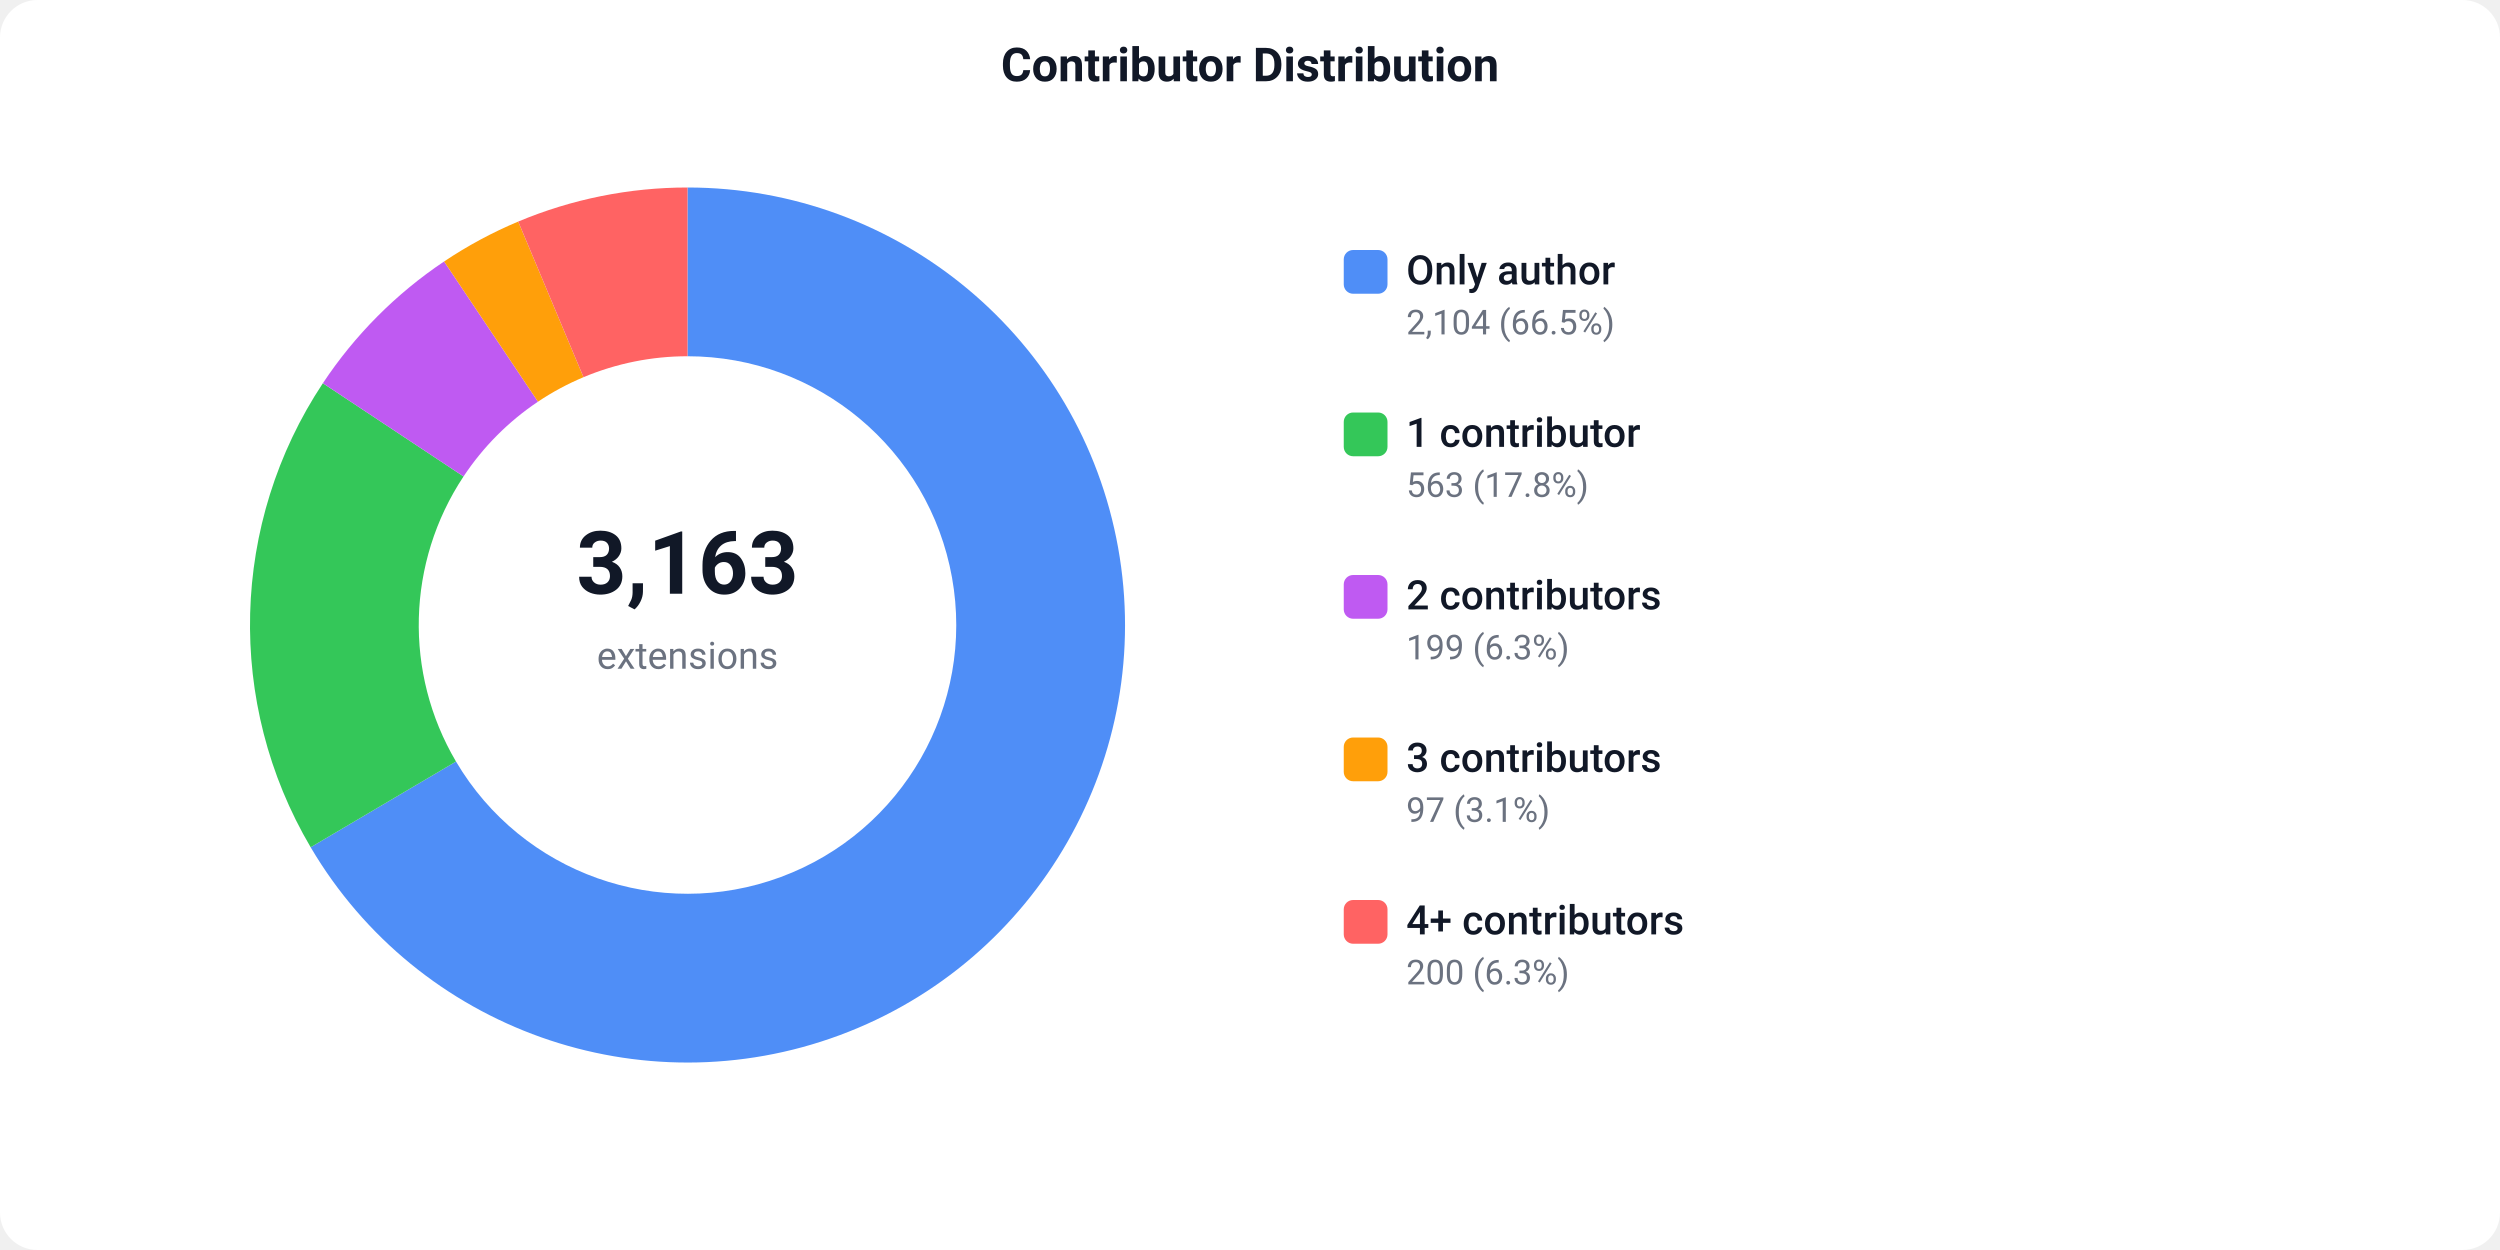
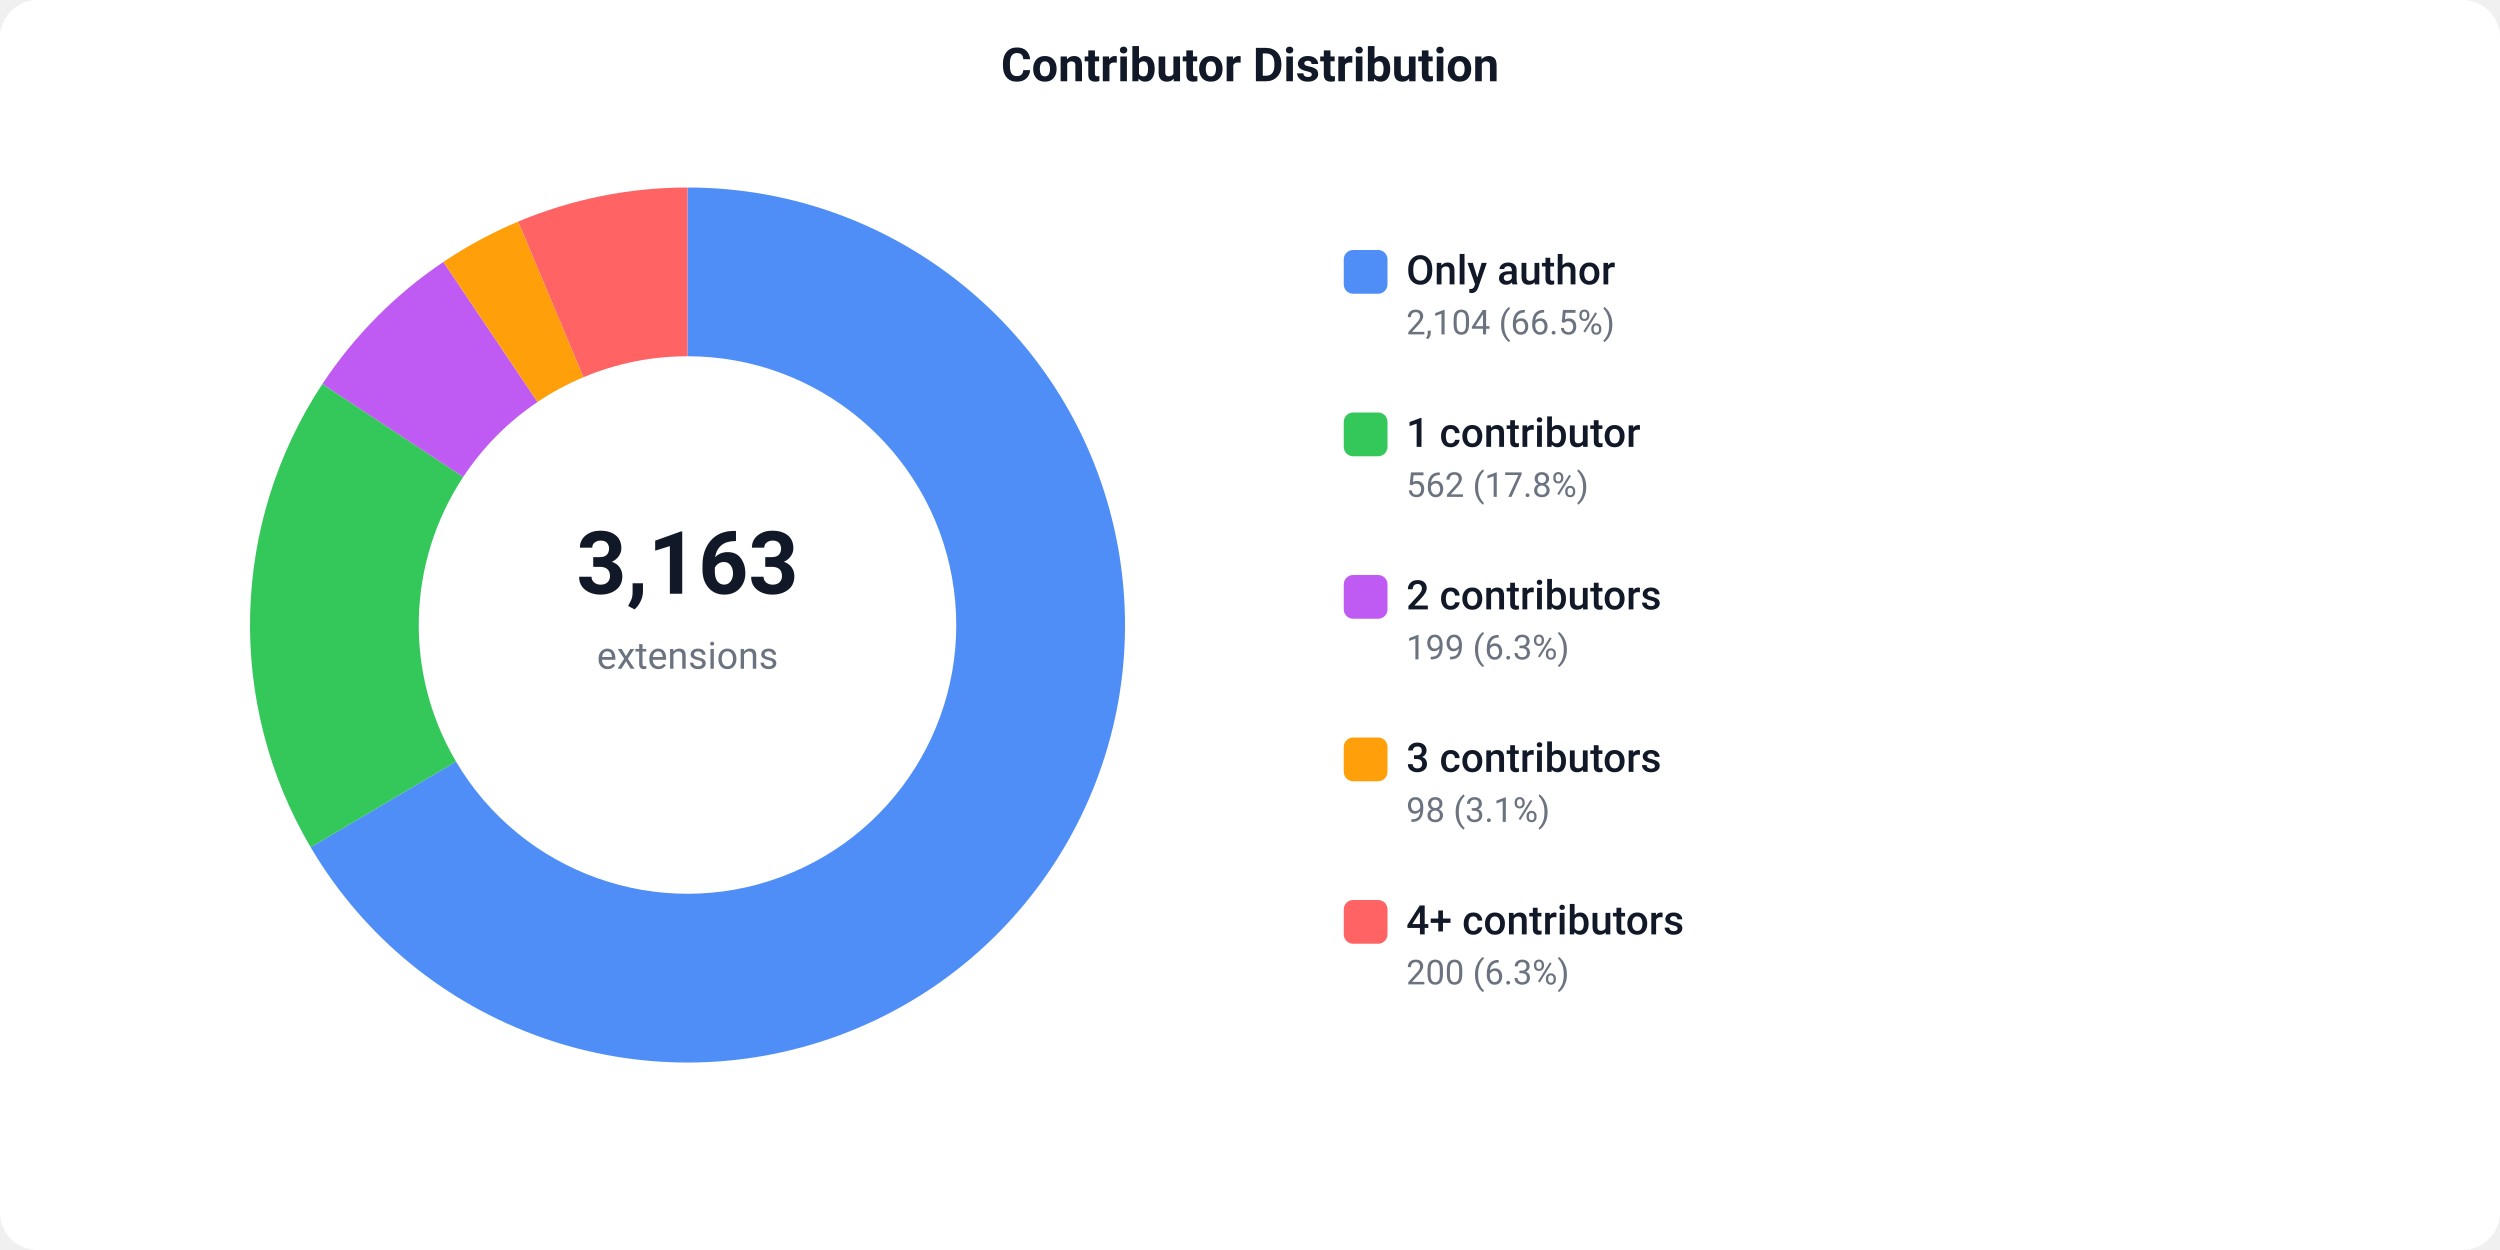
<svg xmlns="http://www.w3.org/2000/svg" width="800" height="400" viewBox="0 0 800 400">
  <defs>
    <style>text { font-family: -apple-system, BlinkMacSystemFont, 'Segoe UI', Roboto, sans-serif; }</style>
  </defs>
  <rect width="800" height="400" fill="#ffffff" rx="12" />
  <text x="400" y="26" text-anchor="middle" font-size="15" font-weight="600" fill="#111827">Contributor Distribution</text>
  <path d="M 220.00 60.00 A 140 140 0 1 1 99.41 271.12 L 145.92 243.69 A 86 86 0 1 0 220.00 114.00 Z" fill="#4F8EF7" />
-   <path d="M 99.41 271.12 A 140 140 0 0 1 103.32 122.63 L 148.33 152.47 A 86 86 0 0 0 145.92 243.69 Z" fill="#34C759" />
-   <path d="M 103.32 122.63 A 140 140 0 0 1 142.11 83.67 L 172.15 128.54 A 86 86 0 0 0 148.33 152.47 Z" fill="#BF5AF2" />
-   <path d="M 142.11 83.67 A 140 140 0 0 1 165.83 70.90 L 186.72 120.70 A 86 86 0 0 0 172.15 128.54 Z" fill="#FF9F0A" />
+   <path d="M 99.41 271.12 A 140 140 0 0 1 103.17 122.86 L 148.23 152.62 A 86 86 0 0 0 145.92 243.69 Z" fill="#34C759" />
+   <path d="M 103.17 122.86 A 140 140 0 0 1 141.88 83.82 L 172.01 128.63 A 86 86 0 0 0 148.23 152.62 Z" fill="#BF5AF2" />
+   <path d="M 141.88 83.82 A 140 140 0 0 1 165.83 70.90 L 186.72 120.70 A 86 86 0 0 0 172.01 128.63 Z" fill="#FF9F0A" />
  <path d="M 165.83 70.90 A 140 140 0 0 1 220.00 60.00 L 220.00 114.00 A 86 86 0 0 0 186.72 120.70 Z" fill="#FF6363" />
  <text x="220" y="190" text-anchor="middle" font-size="28" font-weight="700" fill="#111827">3,163</text>
  <text x="220" y="214" text-anchor="middle" font-size="12" fill="#6b7280">extensions</text>
  <rect x="430" y="80" width="14" height="14" fill="#4F8EF7" rx="3" />
  <text x="450" y="91" font-size="13" font-weight="500" fill="#111827">Only author</text>
  <text x="450" y="107" font-size="11" fill="#6b7280">2,104 (66.5%)</text>
  <rect x="430" y="132" width="14" height="14" fill="#34C759" rx="3" />
  <text x="450" y="143" font-size="13" font-weight="500" fill="#111827">1 contributor</text>
-   <text x="450" y="159" font-size="11" fill="#6b7280">563 (17.8%)</text>
+   <text x="450" y="159" font-size="11" fill="#6b7280">562 (17.8%)</text>
  <rect x="430" y="184" width="14" height="14" fill="#BF5AF2" rx="3" />
  <text x="450" y="195" font-size="13" font-weight="500" fill="#111827">2 contributors</text>
  <text x="450" y="211" font-size="11" fill="#6b7280">199 (6.3%)</text>
  <rect x="430" y="236" width="14" height="14" fill="#FF9F0A" rx="3" />
  <text x="450" y="247" font-size="13" font-weight="500" fill="#111827">3 contributors</text>
-   <text x="450" y="263" font-size="11" fill="#6b7280">97 (3.1%)</text>
+   <text x="450" y="263" font-size="11" fill="#6b7280">98 (3.1%)</text>
  <rect x="430" y="288" width="14" height="14" fill="#FF6363" rx="3" />
  <text x="450" y="299" font-size="13" font-weight="500" fill="#111827">4+ contributors</text>
  <text x="450" y="315" font-size="11" fill="#6b7280">200 (6.3%)</text>
</svg>
